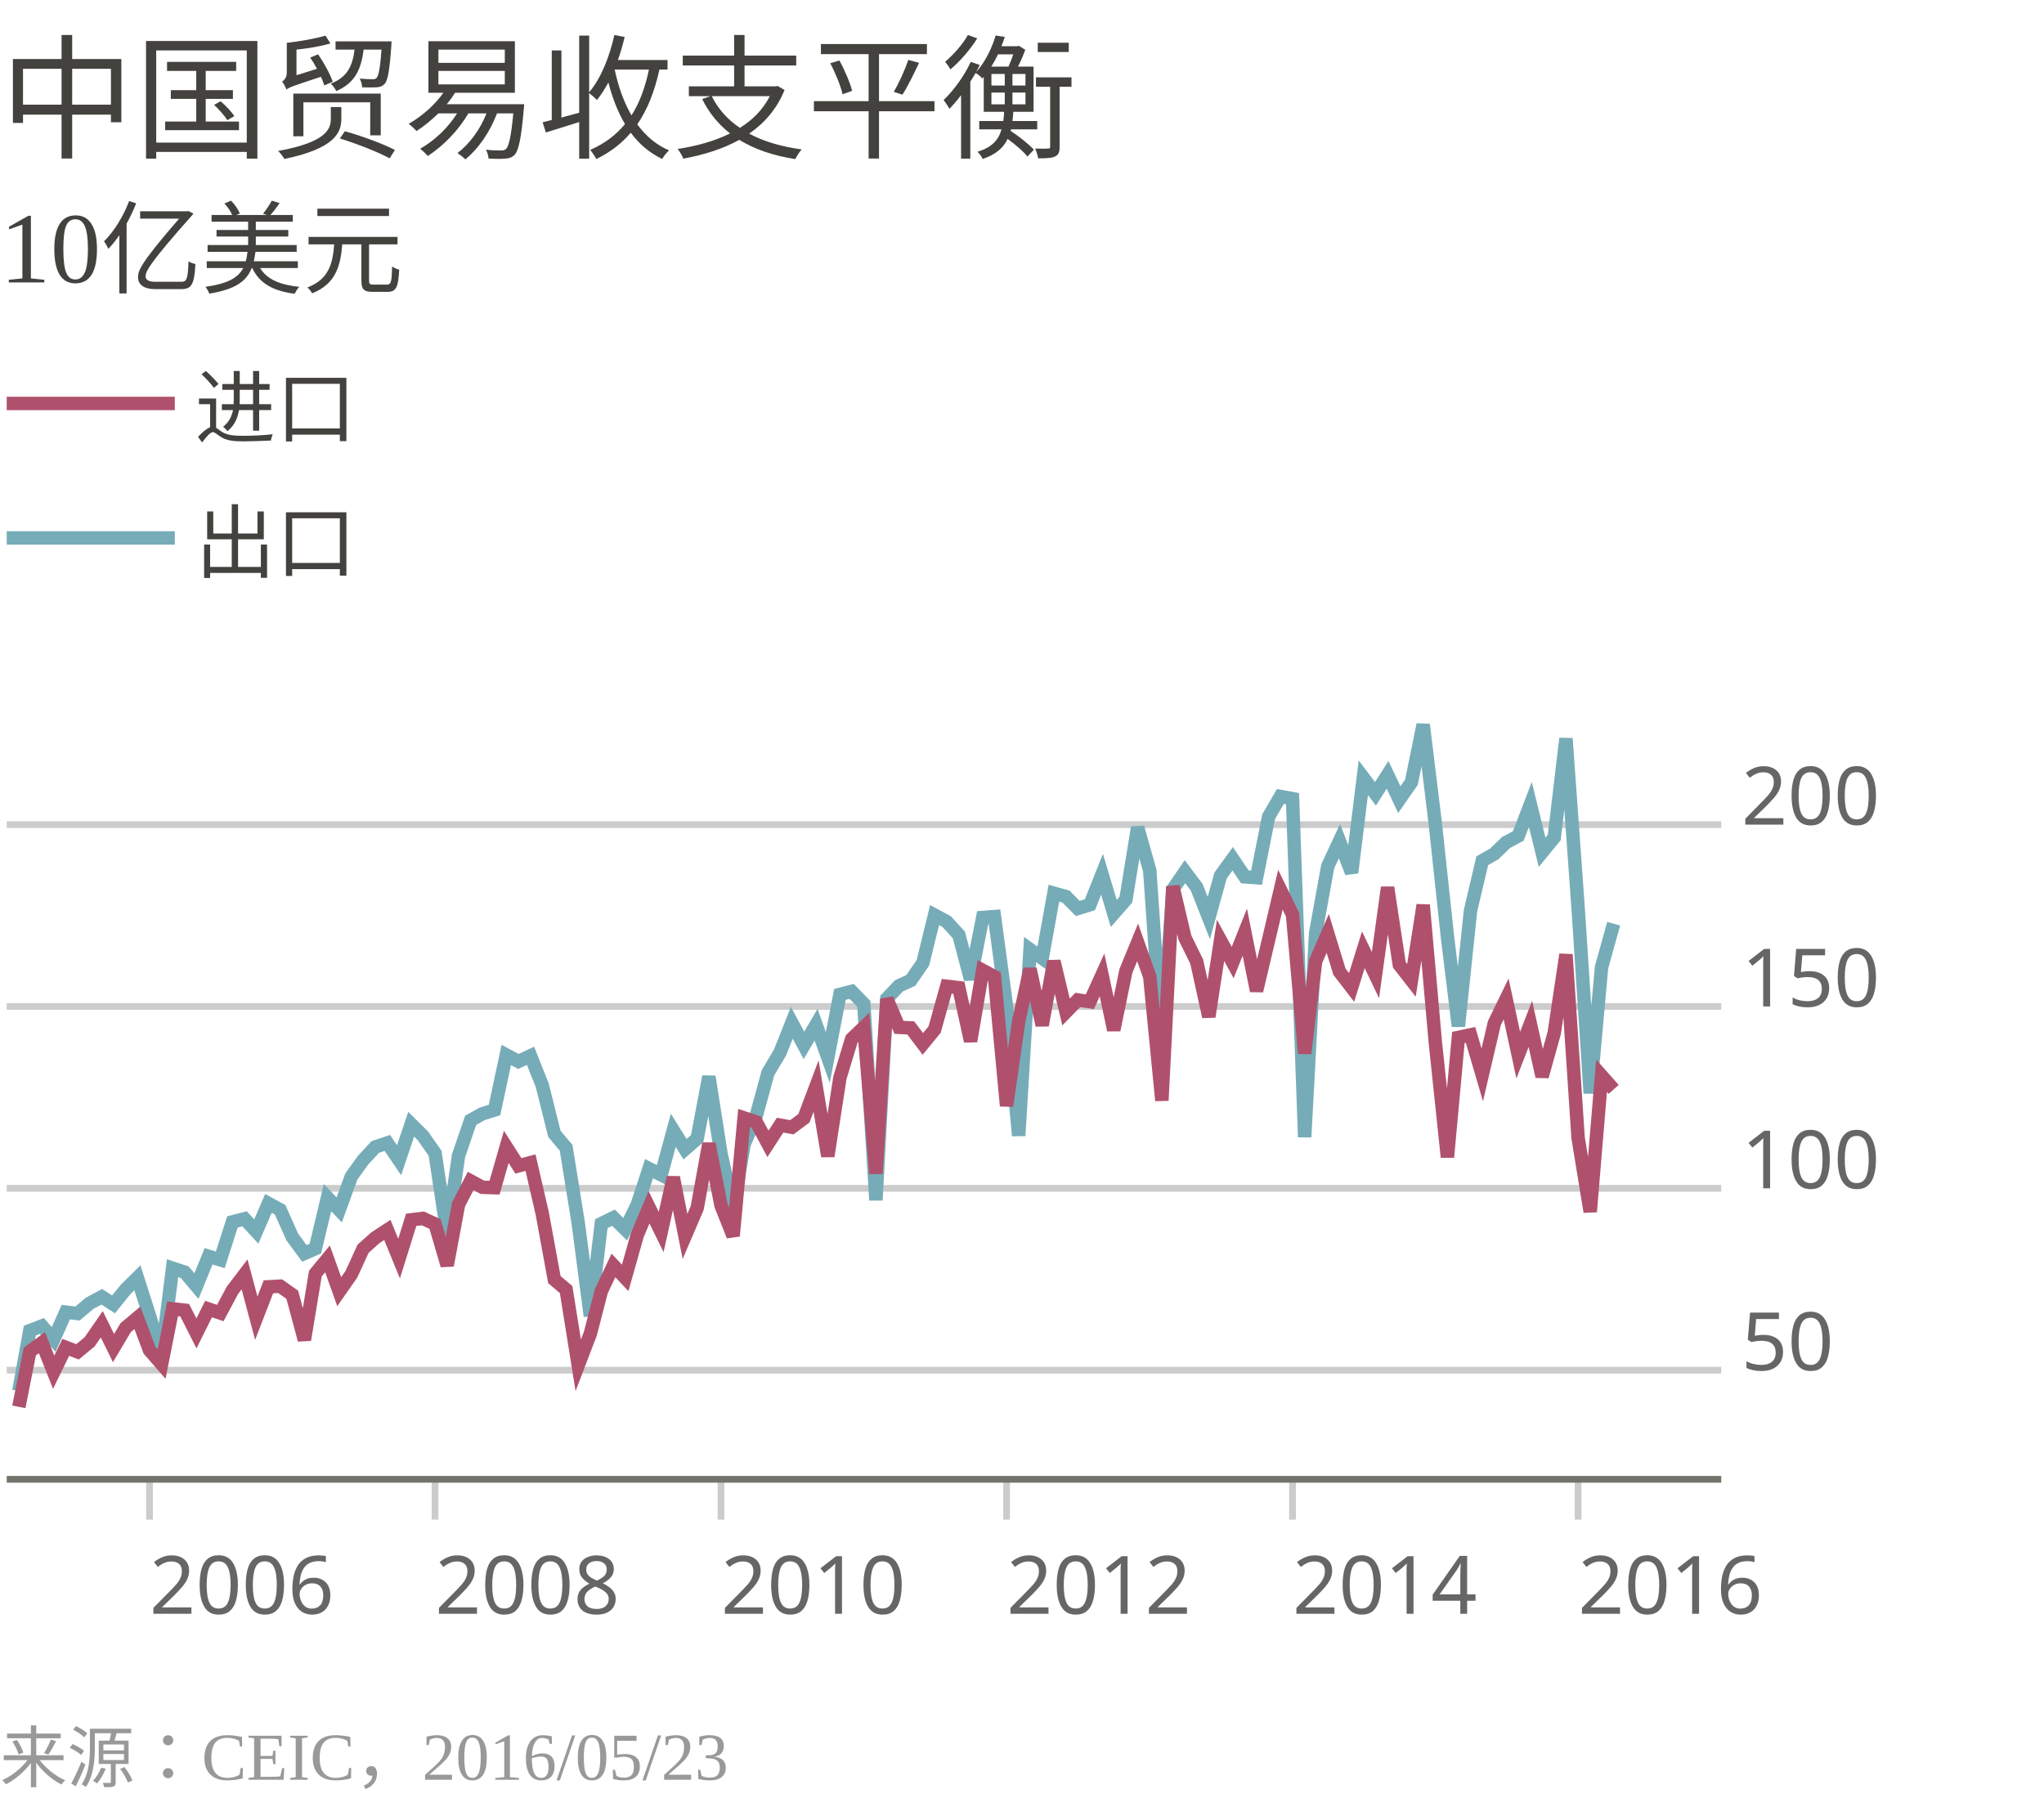
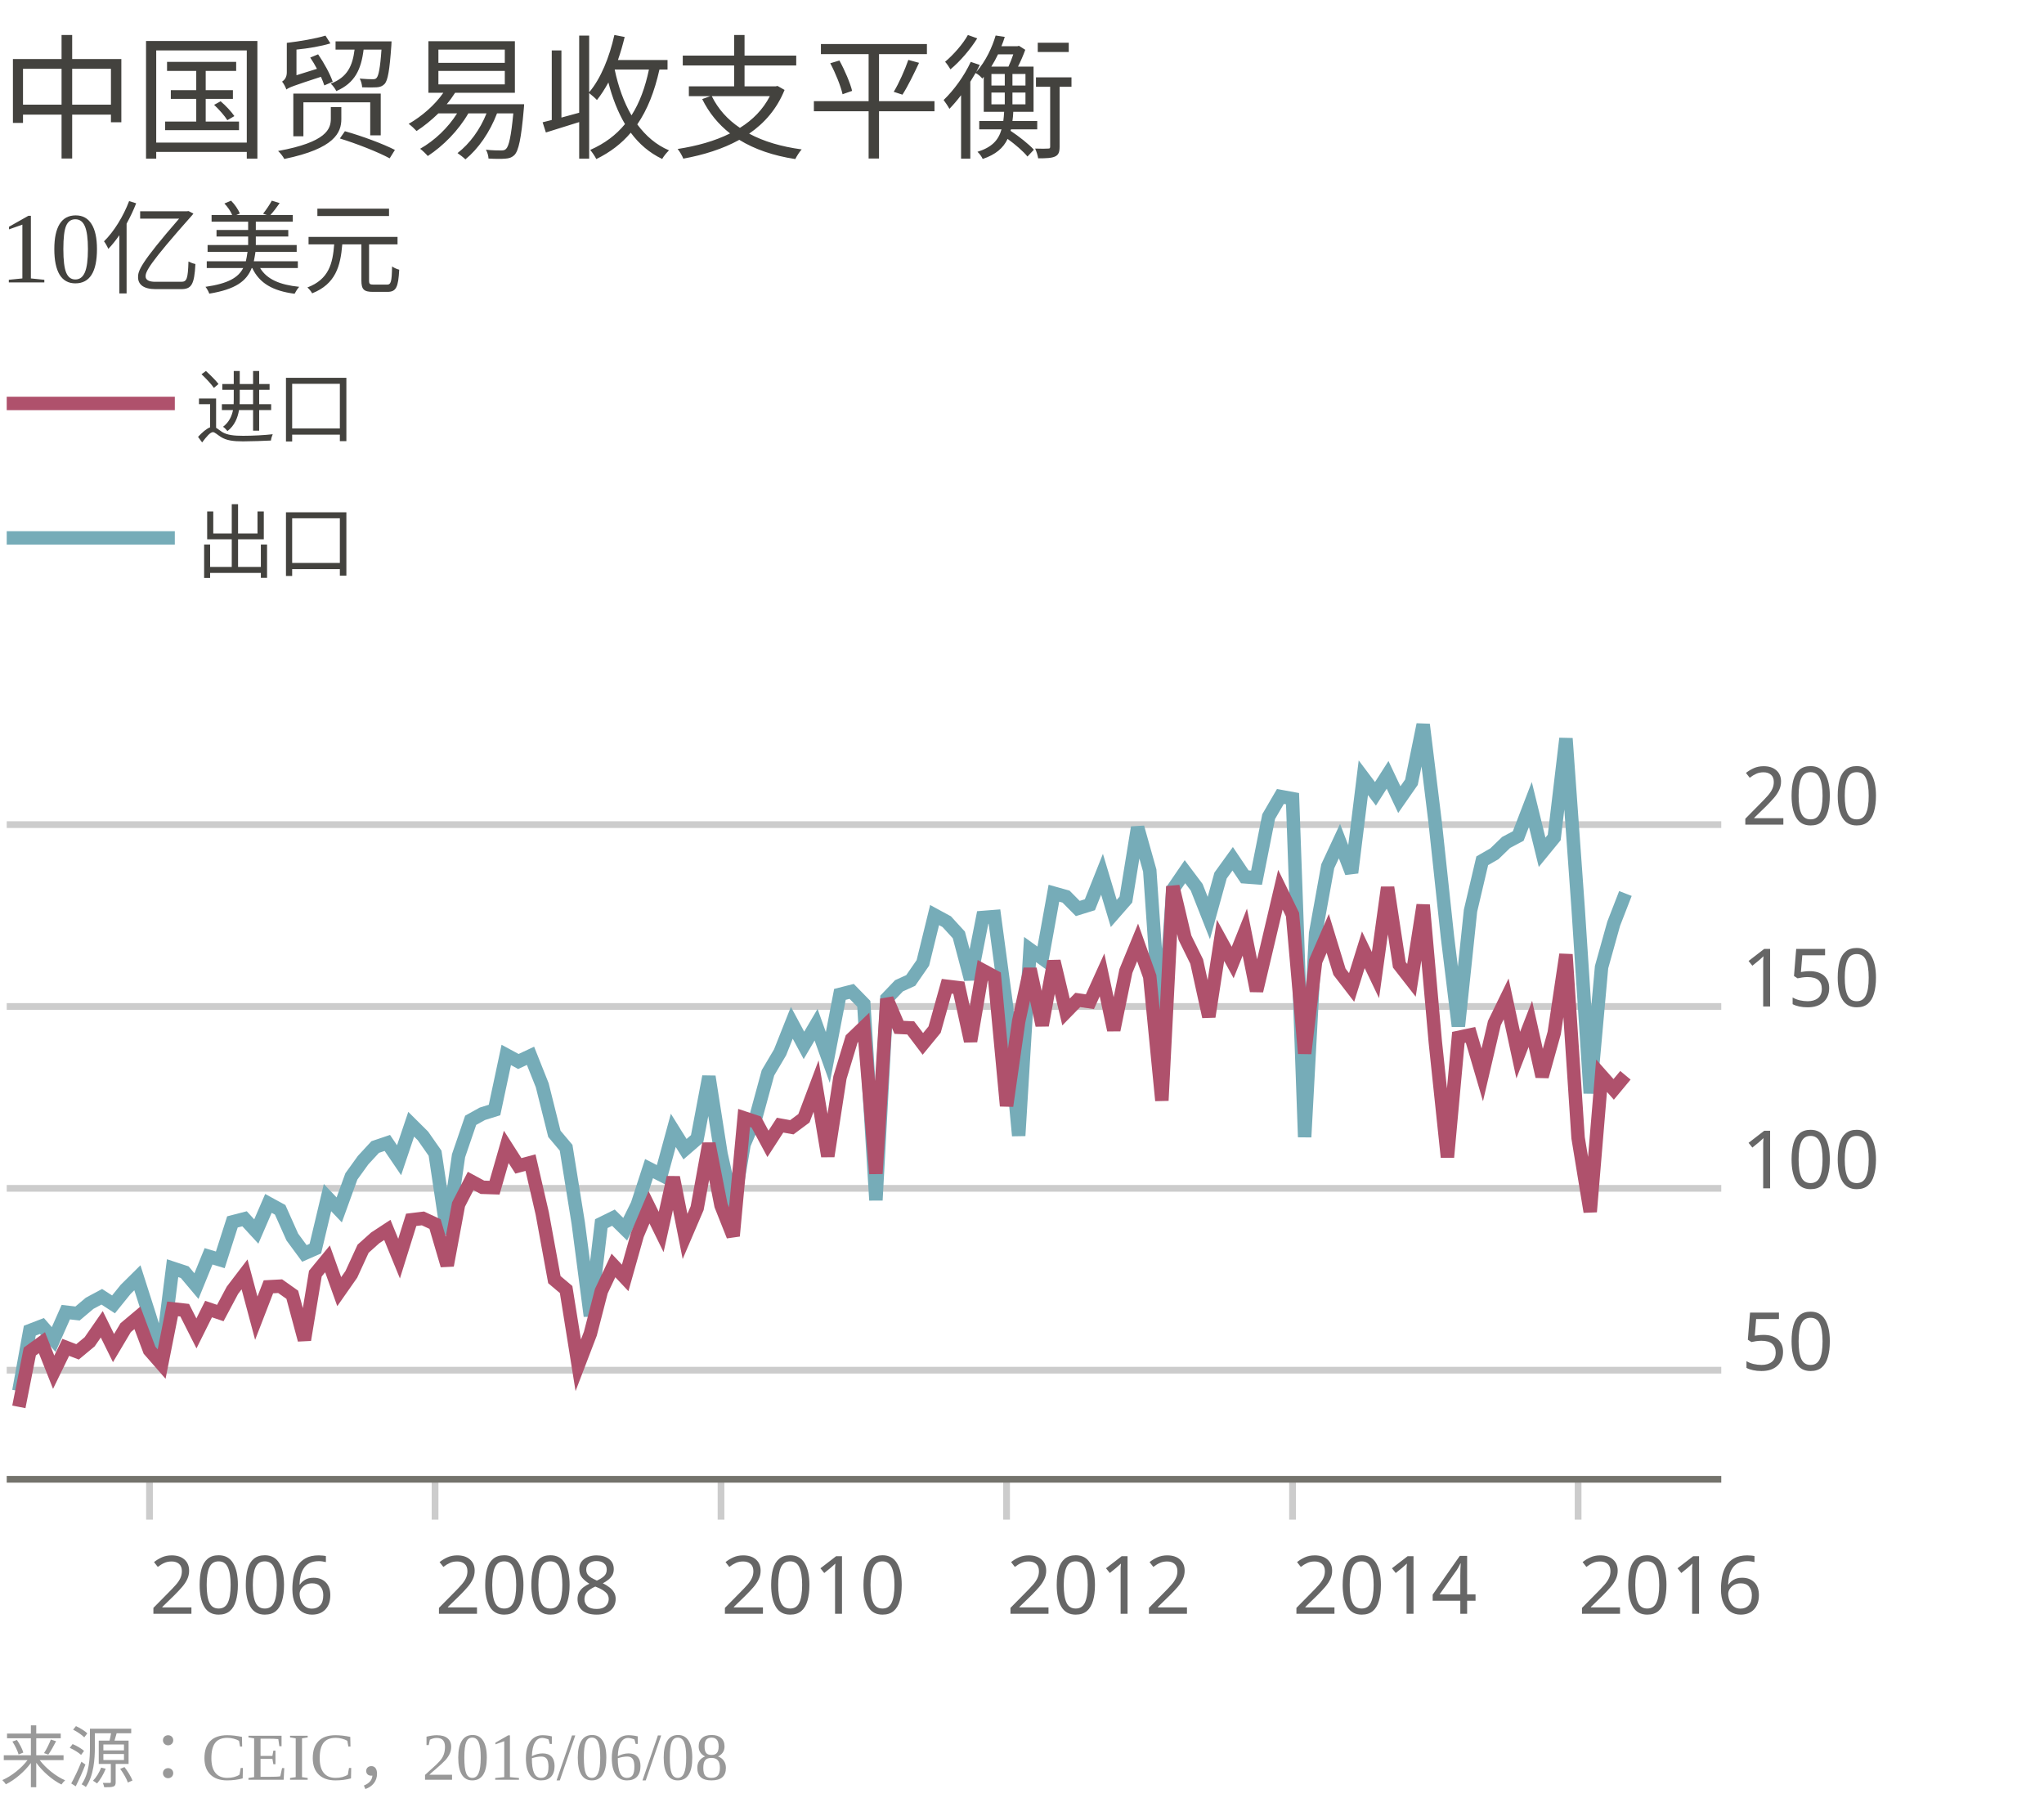
<svg xmlns="http://www.w3.org/2000/svg" viewBox="0 0 304 270">
  <text class="chart-title" fill="#43423e" font-size="20" y="22">中国贸易收支平衡</text>
  <text class="chart-subtitle" fill="#43423e" font-size="15" y="42">10亿美元</text>
-   <text class="chart-source" font-size="10" fill-opacity="0.4" y="265">来源：CEIC，2016/05/23</text>
+   <text class="chart-source" font-size="10" fill-opacity="0.4" y="265">来源：CEIC，2016/06/08</text>
  <g transform="translate(1,100)">
    <g transform="translate(0,120)" class="x axis">
      <g class="tick" style="" transform="translate(21.23546,0)">
        <line y2="6" x2="0" fill="none" stroke="#000" stroke-opacity="0.2" />
        <text dy="0" style="" y="20" x="0" font-family="MetricWeb,sans-serif" fill-opacity="0.6" font-size="12" text-anchor="start">2006</text>
      </g>
      <g class="tick" style="" transform="translate(63.70637,0)">
        <line y2="6" x2="0" fill="none" stroke="#000" stroke-opacity="0.2" />
        <text dy="0" style="" y="20" x="0" font-family="MetricWeb,sans-serif" fill-opacity="0.6" font-size="12" text-anchor="start">2008</text>
      </g>
      <g class="tick" style="" transform="translate(106.2355,0)">
        <line y2="6" x2="0" fill="none" stroke="#000" stroke-opacity="0.2" />
        <text dy="0" style="" y="20" x="0" font-family="MetricWeb,sans-serif" fill-opacity="0.6" font-size="12" text-anchor="start">2010</text>
      </g>
      <g class="tick" style="" transform="translate(148.7064,0)">
        <line y2="6" x2="0" fill="none" stroke="#000" stroke-opacity="0.2" />
        <text dy="0" style="" y="20" x="0" font-family="MetricWeb,sans-serif" fill-opacity="0.6" font-size="12" text-anchor="start">2012</text>
      </g>
      <g class="tick" style="" transform="translate(191.2355,0)">
        <line y2="6" x2="0" fill="none" stroke="#000" stroke-opacity="0.2" />
        <text dy="0" style="" y="20" x="0" font-family="MetricWeb,sans-serif" fill-opacity="0.6" font-size="12" text-anchor="start">2014</text>
      </g>
      <g class="tick" style="" transform="translate(233.7064,0)">
        <line y2="6" x2="0" fill="none" stroke="#000" stroke-opacity="0.2" />
        <text dy="0" style="" y="20" x="0" font-family="MetricWeb,sans-serif" fill-opacity="0.6" font-size="12" text-anchor="start">2016</text>
      </g>
      <path class="domain" d="M0,0V0H255V0" fill="none" stroke="#74736c" />
    </g>
    <g transform="translate(255,0)" class="y axis">
      <g class="tick" style="" transform="translate(0,103.7727)">
        <line x2="-255" y2="0" fill="none" stroke="#000" stroke-opacity="0.2" />
        <text dy="0" style="text-anchor: start;" x="3" y="0" font-family="MetricWeb,sans-serif" fill-opacity="0.6" font-size="12">50</text>
      </g>
      <g class="tick" style="" transform="translate(0,76.72727)">
        <line x2="-255" y2="0" fill="none" stroke="#000" stroke-opacity="0.2" />
        <text dy="0" style="text-anchor: start;" x="3" y="0" font-family="MetricWeb,sans-serif" fill-opacity="0.6" font-size="12">100</text>
      </g>
      <g class="tick" style="" transform="translate(0,49.68182)">
        <line x2="-255" y2="0" fill="none" stroke="#000" stroke-opacity="0.2" />
        <text dy="0" style="text-anchor: start;" x="3" y="0" font-family="MetricWeb,sans-serif" fill-opacity="0.6" font-size="12">150</text>
      </g>
      <g class="tick" style="" transform="translate(0,22.63636)">
        <line x2="-255" y2="0" fill="none" stroke="#000" stroke-opacity="0.2" />
        <text dy="0" style="text-anchor: start;" x="3" y="0" font-family="MetricWeb,sans-serif" fill-opacity="0.6" font-size="12">200</text>
      </g>
      <path class="domain" d="M-255,1H0V120H-255" fill="none" stroke="#000" stroke-opacity="0" />
    </g>
    <g class="chart-key" transform="translate(0,-35)">
      <g class="key-element" transform="translate(0,0)">
        <text x="28" font-size="12" fill="#43423e">进口</text>
        <line x1="0" x2="25" y1="-5" y2="-5" stroke-width="2" fill="none" stroke="#af516c" />
      </g>
      <g class="key-element" transform="translate(0,20)">
        <text x="28" font-size="12" fill="#43423e">出口</text>
        <line x1="0" x2="25" y1="-5" y2="-5" stroke-width="2" fill="none" stroke="#76acb8" />
      </g>
    </g>
    <g>
-       <path d="M1.804,106.871L3.433,97.894L5.236,97.2L6.982,99.214L8.785,95.14L10.53,95.343L12.334,93.82L14.138,92.854L15.883,93.987L17.687,91.755L19.432,90.027L21.235,95.665L23.039,101.551L24.668,88.602L26.472,89.196L28.217,91.27L30.021,86.836L31.766,87.363L33.569,81.722L35.373,81.255L37.118,83.149L38.922,78.97L40.667,79.922L42.471,83.965L44.274,86.412L45.903,85.693L47.707,78.107L49.452,79.938L51.256,74.96L53.001,72.538L54.805,70.585L56.608,69.976L58.354,72.549L60.157,67.196L61.903,68.93L63.706,71.505L65.51,83.56L67.197,71.879L69.001,66.608L70.746,65.641L72.55,65.08L74.295,56.889L76.099,57.864L77.902,57.019L79.648,61.405L81.451,68.621L83.196,70.692L85,81.891L86.804,95.716L88.433,81.979L90.236,81.09L91.982,82.808L93.785,79.155L95.53,73.795L97.334,74.722L99.138,68.106L100.883,70.906L102.687,69.342L104.432,60.108L106.235,71.602L108.039,79.69L109.668,70.176L111.472,65.952L113.217,59.549L115.021,56.5L116.766,52.105L118.569,55.468L120.373,52.394L122.118,57.265L123.922,47.883L125.667,47.438L127.471,49.285L129.274,78.493L130.903,48.492L132.707,46.607L134.452,45.81L136.256,43.201L138.001,36.09L139.805,37.07L141.608,39.041L143.354,45.63L145.157,36.449L146.903,36.312L148.706,49.715L150.51,68.9L152.197,41.212L154.001,42.514L155.746,32.837L157.55,33.344L159.295,35.11L161.099,34.551L162.902,30.02L164.648,35.85L166.451,33.789L168.196,23.053L170,29.47L171.804,55.433L173.433,32.27L175.236,29.635L176.982,31.958L178.785,36.529L180.53,30.214L182.334,27.716L184.138,30.401L185.883,30.531L187.687,21.444L189.432,18.448L191.235,18.779L193.039,69.104L194.668,38.805L196.472,28.835L198.217,25.085L200.021,29.783L201.766,15.663L203.569,18.057L205.373,15.233L207.118,18.922L208.922,16.329L210.667,7.755L212.471,22.497L214.274,39.301L215.903,52.62L217.707,35.439L219.452,28.014L221.256,26.977L223.001,25.289L224.805,24.33L226.608,19.632L228.354,26.75L230.157,24.549L231.903,9.826L233.706,34.977L235.51,62.585L237.197,43.833L239.001,37.372" stroke-width="2" fill="none" stroke="#76acb8" />
-       <path d="M1.804,109.227L3.433,100.995L5.236,99.683L6.982,104.076L8.785,100.375L10.53,101.047L12.334,99.55L14.138,96.945L15.883,100.486L17.687,97.451L19.432,95.986L21.235,100.798L23.039,102.862L24.668,94.655L26.472,94.853L28.217,98.304L30.021,94.681L31.766,95.273L33.569,91.889L35.373,89.524L37.118,96.039L38.922,91.372L40.667,91.279L42.471,92.555L44.274,99.262L45.903,89.41L47.707,87.219L49.452,92.094L51.256,89.515L53.001,85.713L54.805,84.094L56.608,82.911L58.354,87.181L60.157,81.412L61.903,81.201L63.706,82.042L65.51,88.188L67.197,79.131L69.001,75.63L70.746,76.572L72.55,76.629L74.295,70.563L76.099,73.386L77.902,72.906L79.648,80.466L81.451,90.305L83.196,91.777L85,103.046L86.804,98.335L88.433,92.019L90.236,88.195L91.982,90.05L93.785,83.664L95.53,79.545L97.334,83.221L99.138,75.101L100.883,83.881L102.687,79.67L104.432,70.077L106.235,79.266L108.039,83.808L109.668,66.262L111.472,66.861L113.217,70.113L115.021,67.33L116.766,67.646L118.569,66.306L120.373,61.522L122.118,71.949L123.922,60.264L125.667,54.513L127.471,52.779L129.274,74.541L130.903,48.567L132.707,52.785L134.452,52.868L136.256,55.249L138.001,53.12L139.805,46.676L141.608,46.891L143.354,54.843L145.157,44.307L146.903,45.248L148.706,64.47L150.51,51.87L152.197,44.105L154.001,52.481L155.746,42.952L157.55,50.503L159.295,48.712L161.099,48.972L162.902,44.986L164.648,53.185L166.451,44.409L168.196,40.156L170,45.236L171.804,63.669L173.433,31.825L175.236,39.459L176.982,43.006L178.785,51.201L180.53,39.852L182.334,43.142L184.138,38.627L185.883,47.357L187.687,39.727L189.432,32.318L191.235,36.017L193.039,56.669L194.668,42.972L196.472,38.816L198.217,44.515L200.021,46.856L201.766,41.249L203.569,45.014L205.373,31.981L207.118,43.482L208.922,45.795L210.667,34.59L212.471,54.969L214.274,72.091L215.903,54.286L217.707,53.903L219.452,59.856L221.256,52.15L223.001,48.561L224.805,56.915L226.608,52.271L228.354,60.093L230.157,53.62L231.903,41.95L233.706,69.209L235.51,80.215L237.197,59.983L239.001,62.014" stroke-width="2" fill="none" stroke="#af516c" />
+       <path d="M1.804,106.871L3.433,97.894L5.236,97.2L6.982,99.214L8.785,95.14L10.53,95.343L12.334,93.82L14.138,92.854L15.883,93.987L17.687,91.755L19.432,90.027L21.235,95.665L23.039,101.551L24.668,88.602L26.472,89.196L28.217,91.27L30.021,86.836L31.766,87.363L33.569,81.722L35.373,81.255L37.118,83.149L38.922,78.97L40.667,79.922L42.471,83.965L44.274,86.412L45.903,85.693L47.707,78.107L49.452,79.938L51.256,74.96L53.001,72.538L54.805,70.585L56.608,69.976L58.354,72.549L60.157,67.196L61.903,68.93L63.706,71.505L65.51,83.56L67.197,71.879L69.001,66.608L70.746,65.641L72.55,65.08L74.295,56.889L76.099,57.864L77.902,57.019L79.648,61.405L81.451,68.621L83.196,70.692L85,81.891L86.804,95.716L88.433,81.979L90.236,81.09L91.982,82.808L93.785,79.155L95.53,73.795L97.334,74.722L99.138,68.106L100.883,70.906L102.687,69.342L104.432,60.108L106.235,71.602L108.039,79.69L109.668,70.176L111.472,65.952L113.217,59.549L115.021,56.5L116.766,52.105L118.569,55.468L120.373,52.394L122.118,57.265L123.922,47.883L125.667,47.438L127.471,49.285L129.274,78.493L130.903,48.492L132.707,46.607L134.452,45.81L136.256,43.201L138.001,36.09L139.805,37.07L141.608,39.041L143.354,45.63L145.157,36.449L146.903,36.312L148.706,49.715L150.51,68.9L152.197,41.212L154.001,42.514L155.746,32.837L157.55,33.344L159.295,35.11L161.099,34.551L162.902,30.02L164.648,35.85L166.451,33.789L168.196,23.053L170,29.47L171.804,55.433L173.433,32.27L175.236,29.635L176.982,31.958L178.785,36.529L180.53,30.214L182.334,27.716L184.138,30.401L185.883,30.531L187.687,21.444L189.432,18.448L191.235,18.779L193.039,69.104L194.668,38.805L196.472,28.835L198.217,25.085L200.021,29.783L201.766,15.663L203.569,18.057L205.373,15.233L207.118,18.922L208.922,16.329L210.667,7.755L212.471,22.497L214.274,39.301L215.903,52.62L217.707,35.439L219.452,28.014L221.256,26.977L223.001,25.289L224.805,24.33L226.608,19.632L228.354,26.75L230.157,24.549L231.903,9.826L233.706,34.977L235.51,62.585L237.197,43.833L239.001,37.372L240.746,32.879" stroke-width="2" fill="none" stroke="#76acb8" />
+       <path d="M1.804,109.227L3.433,100.995L5.236,99.683L6.982,104.076L8.785,100.375L10.53,101.047L12.334,99.55L14.138,96.945L15.883,100.486L17.687,97.451L19.432,95.986L21.235,100.798L23.039,102.862L24.668,94.655L26.472,94.853L28.217,98.304L30.021,94.681L31.766,95.273L33.569,91.889L35.373,89.524L37.118,96.039L38.922,91.372L40.667,91.279L42.471,92.555L44.274,99.262L45.903,89.41L47.707,87.219L49.452,92.094L51.256,89.515L53.001,85.713L54.805,84.094L56.608,82.911L58.354,87.181L60.157,81.412L61.903,81.201L63.706,82.042L65.51,88.188L67.197,79.131L69.001,75.63L70.746,76.572L72.55,76.629L74.295,70.563L76.099,73.386L77.902,72.906L79.648,80.466L81.451,90.305L83.196,91.777L85,103.046L86.804,98.335L88.433,92.019L90.236,88.195L91.982,90.05L93.785,83.664L95.53,79.545L97.334,83.221L99.138,75.101L100.883,83.881L102.687,79.67L104.432,70.077L106.235,79.266L108.039,83.808L109.668,66.262L111.472,66.861L113.217,70.113L115.021,67.33L116.766,67.646L118.569,66.306L120.373,61.522L122.118,71.949L123.922,60.264L125.667,54.513L127.471,52.779L129.274,74.541L130.903,48.567L132.707,52.785L134.452,52.868L136.256,55.249L138.001,53.12L139.805,46.676L141.608,46.891L143.354,54.843L145.157,44.307L146.903,45.248L148.706,64.47L150.51,51.87L152.197,44.105L154.001,52.481L155.746,42.952L157.55,50.503L159.295,48.712L161.099,48.972L162.902,44.986L164.648,53.185L166.451,44.409L168.196,40.156L170,45.236L171.804,63.669L173.433,31.825L175.236,39.459L176.982,43.006L178.785,51.201L180.53,39.852L182.334,43.142L184.138,38.627L185.883,47.357L187.687,39.727L189.432,32.318L191.235,36.017L193.039,56.669L194.668,42.972L196.472,38.816L198.217,44.515L200.021,46.856L201.766,41.249L203.569,45.014L205.373,31.981L207.118,43.482L208.922,45.795L210.667,34.59L212.471,54.969L214.274,72.091L215.903,54.286L217.707,53.903L219.452,59.856L221.256,52.15L223.001,48.561L224.805,56.915L226.608,52.271L228.354,60.093L230.157,53.62L231.903,41.95L233.706,69.209L235.51,80.215L237.197,59.983L239.001,62.014L240.746,59.914" stroke-width="2" fill="none" stroke="#af516c" />
    </g>
  </g>
</svg>
